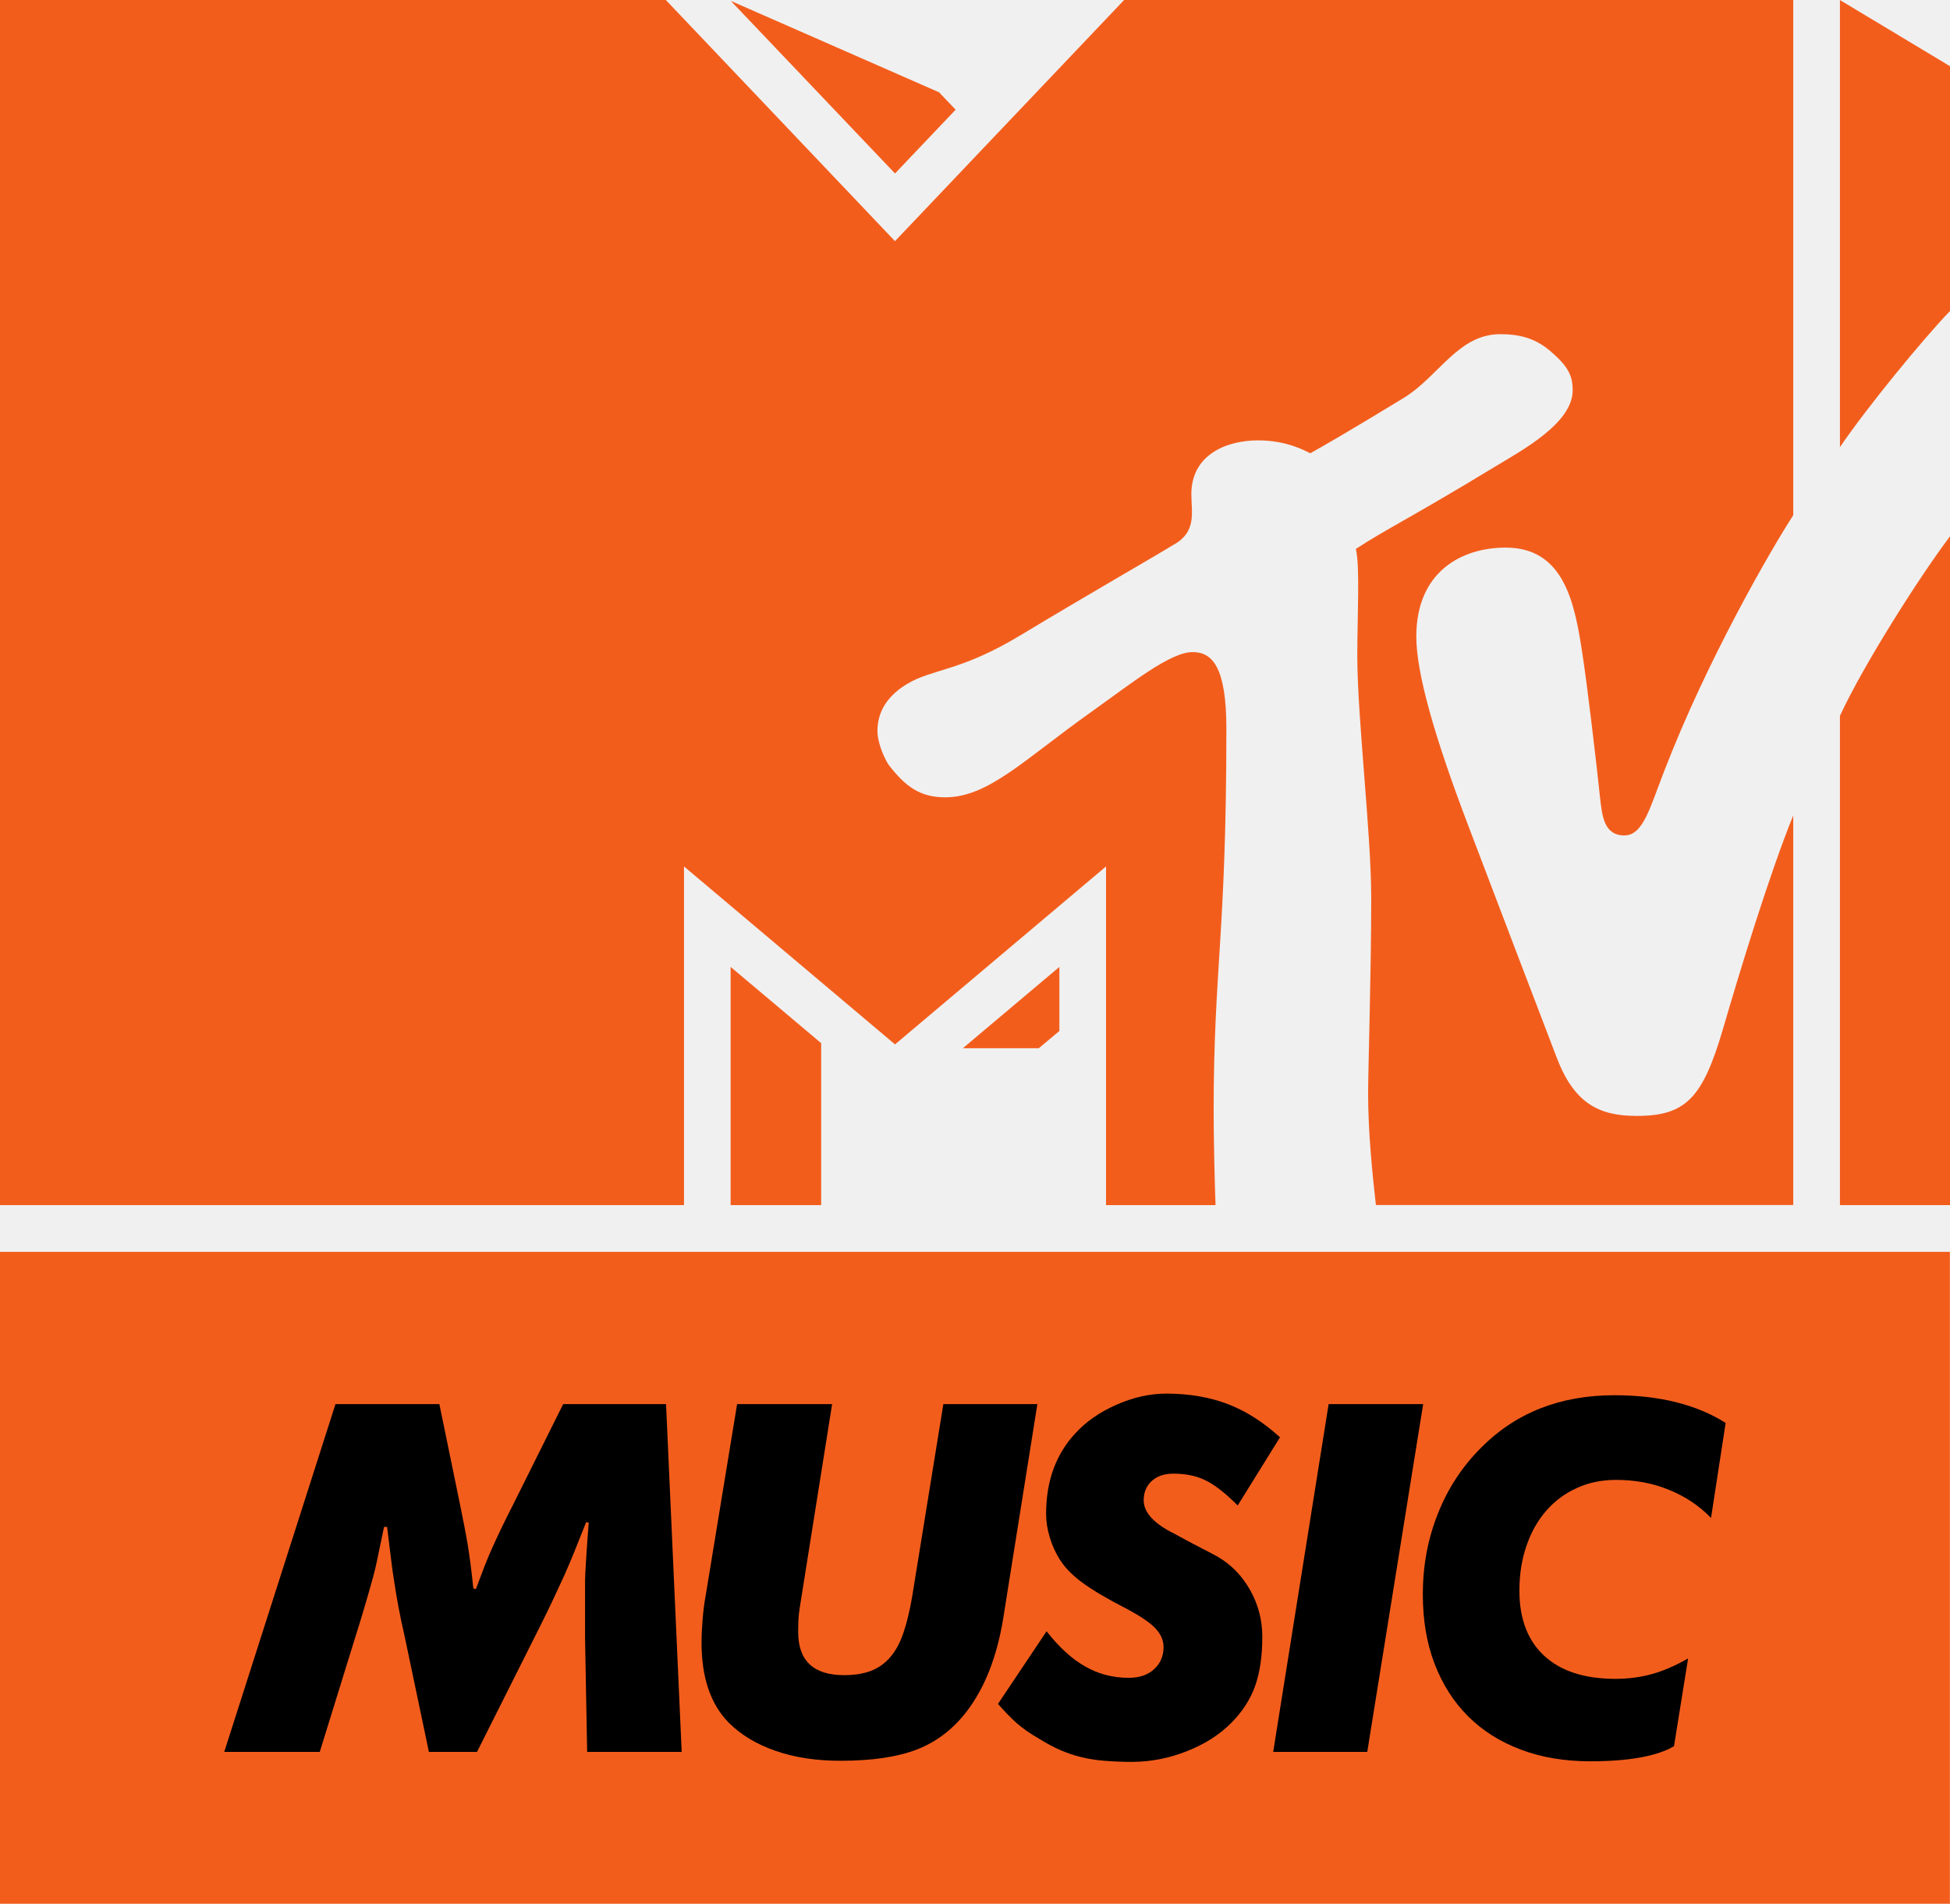
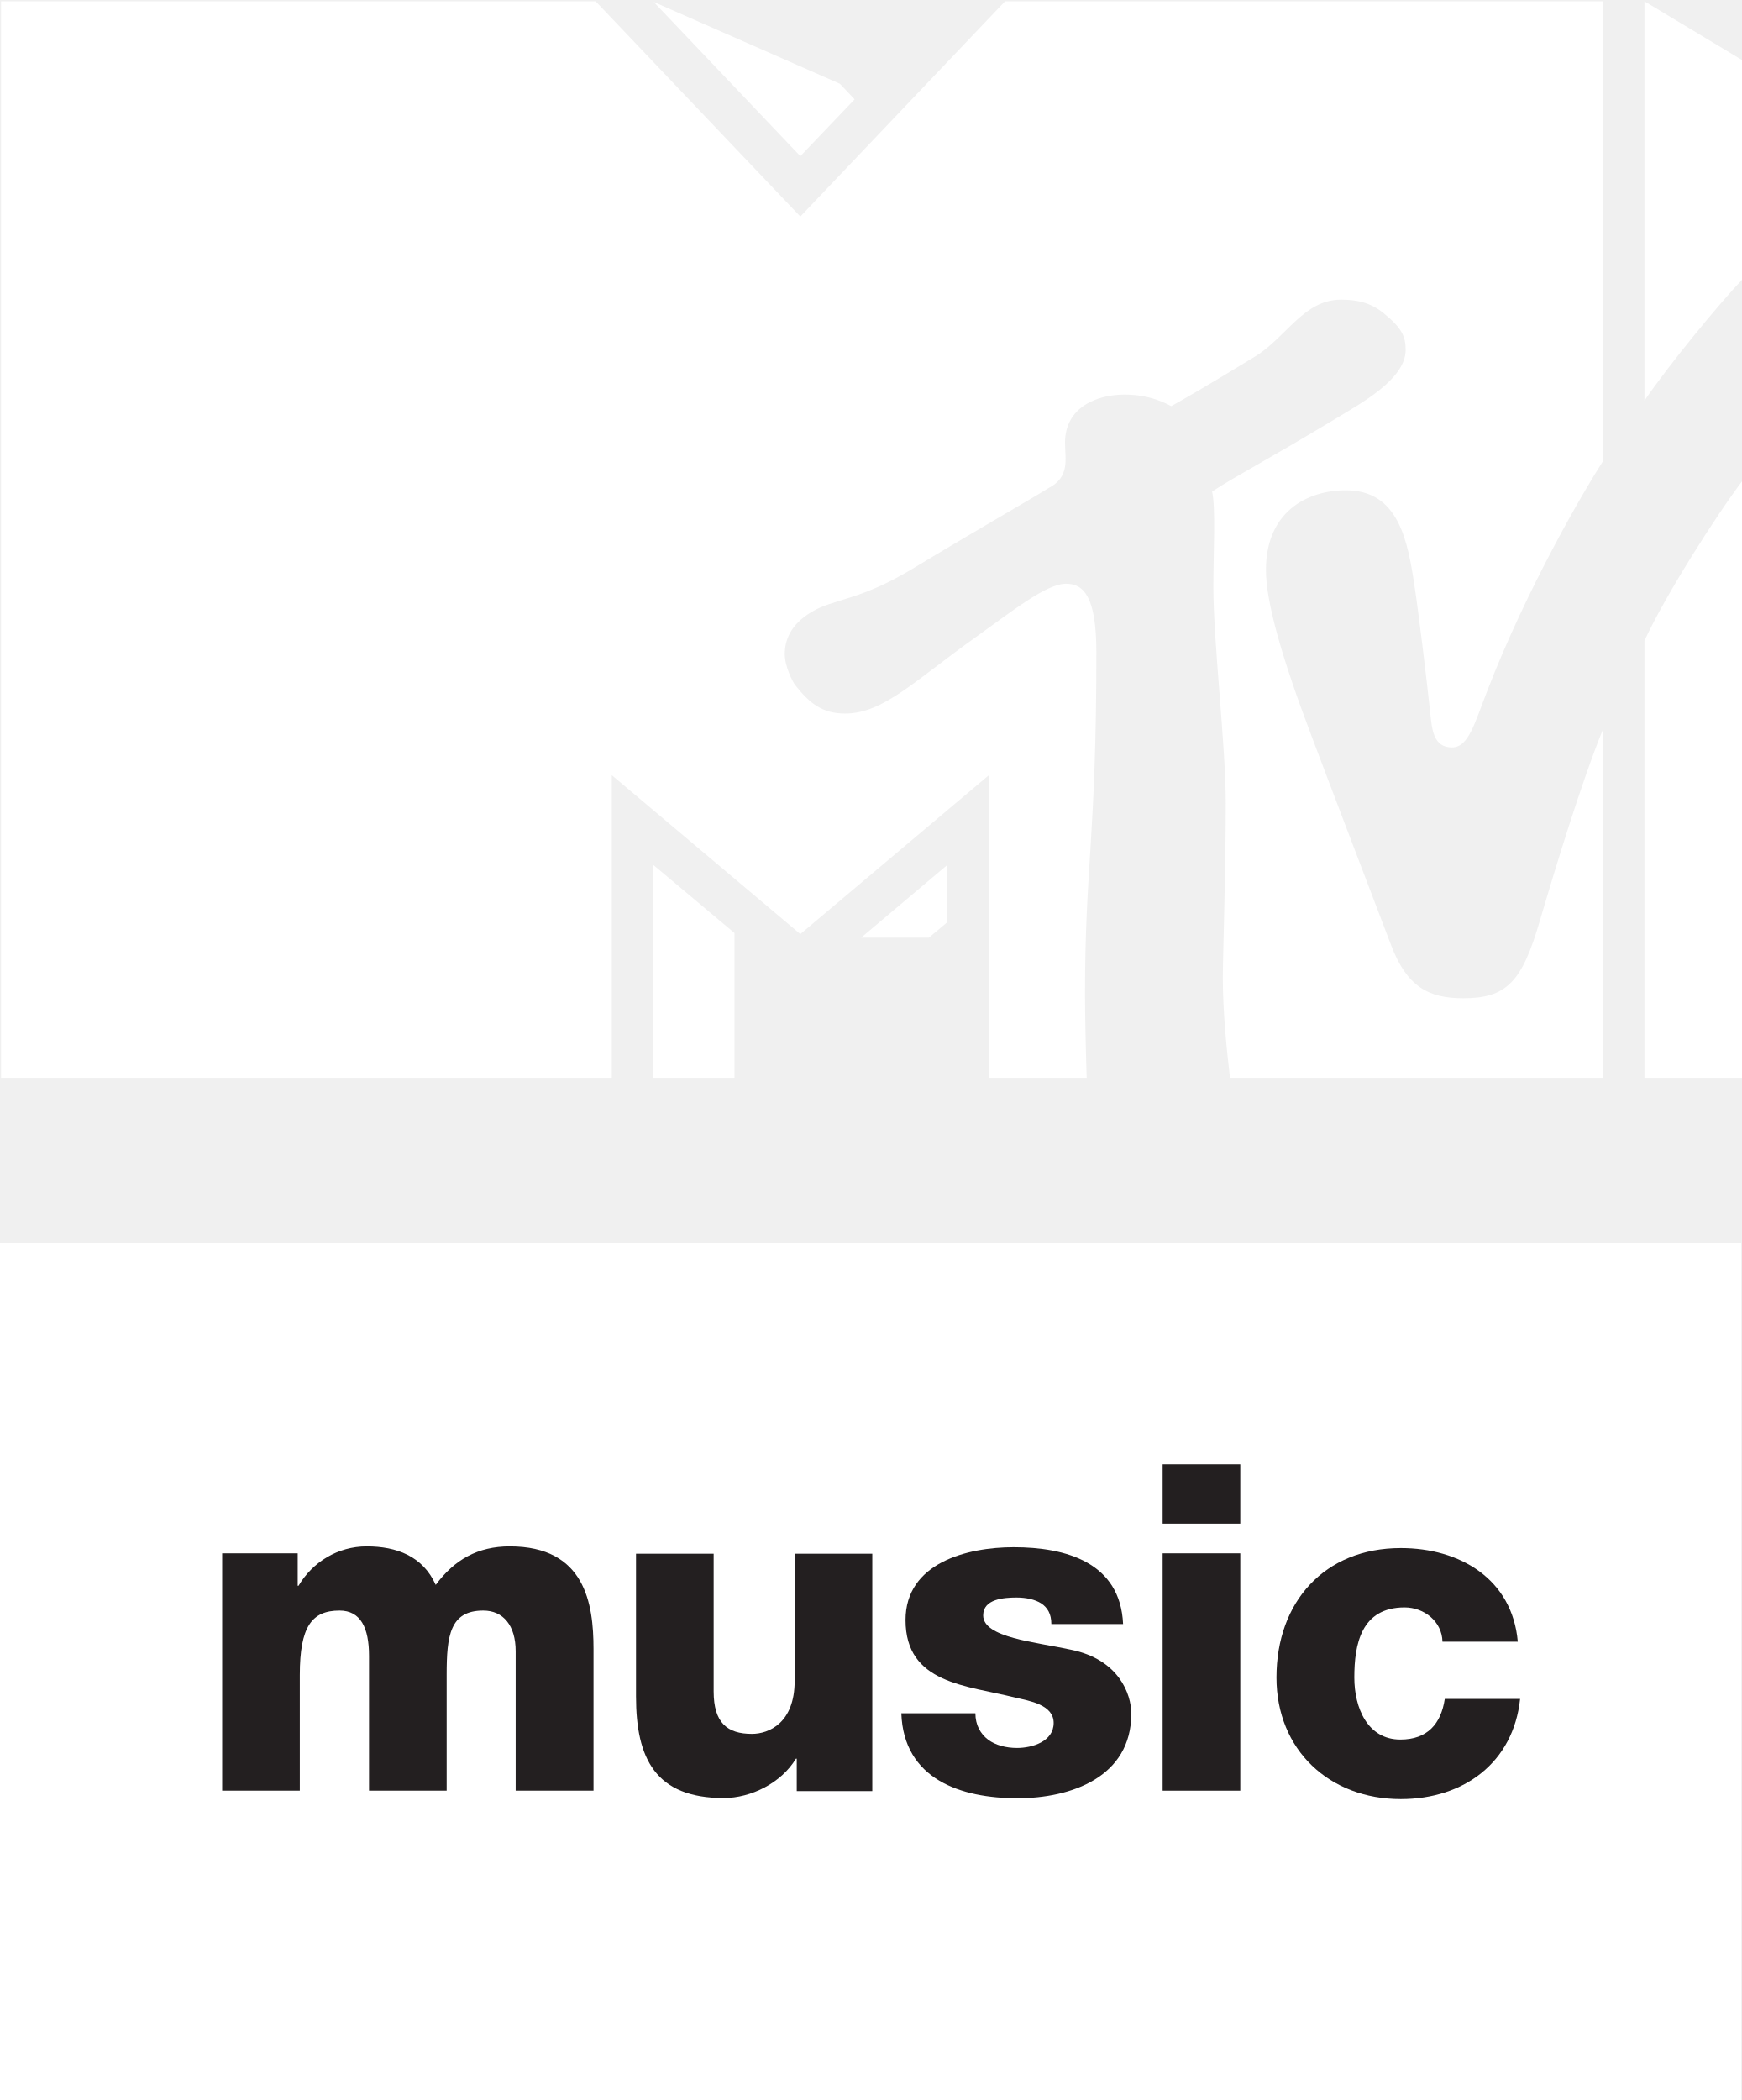
- <svg xmlns="http://www.w3.org/2000/svg" id="svg2" width="609.46" height="595" version="1.1" viewBox="0 0 571.37 557.81">
-   <path id="path6" d="m403.16 353.11c-1.02-8.83-2.29-21.53-2.29-32.71 0-6.94 0.91-34.84 0.91-57.34 0-18.98-4.08-52.7-4.08-71.02 0-11.02 0.82-25.97-0.41-31.22 8.78-5.72 16.48-9.34 40.67-24.03 7.85-4.75 22.85-12.76 22.85-22.4 0-4.28-1.17-7.09-7.24-12.09-4.29-3.419-8.83-4.388-13.98-4.388-12.35 0-17.96 12.348-28.27 18.668-15.81 9.65-24.18 14.44-27.39 16.23-1.33-0.61-6.69-3.78-15.31-3.78-9.03 0-19.54 4.03-19.54 15.77 0 5.35 1.69 11.17-5.46 14.95-4.03 2.55-23.67 13.77-44.59 26.37-17.6 10.66-25.81 9.8-33.26 14.29-6.84 4.13-8.67 9.28-8.67 13.77 0 3.98 2.55 8.98 3.42 10.1 4.74 6.07 8.97 9.34 16.42 9.34 12.66 0 23.11-11.02 42.65-24.9 12.15-8.67 23.32-17.65 29.85-17.65 5.82 0 9.9 4.39 9.9 22.5 0 60.56-3.73 70.15-3.73 112.19 0 7.55 0.31 21.53 0.56 27.34h-32.09v-99.23l-61.83 52.14-61.83-52.14v99.23h-200.42v-353.1h195.1l67.14 70.66 67.14-70.66h196.06v150.96c-6.22 9.59-25.15 42.04-37.9 75.2-4.19 10.81-6.13 18.62-11.59 18.62-6.07 0-6.53-5.92-7.14-11.28-1.22-11.63-3.82-33.31-5.05-41.27-2.29-15.46-5.36-31.78-22.6-31.78-12.81 0-26.17 6.99-26.17 26.07 0 10.81 5.46 29.64 14.84 54.38 3.68 9.75 23.32 61.22 26.18 68.67 5.15 13.68 12.39 17.4 23.56 17.4 14.39 0 19.34-5.26 25.26-25.41 5-17.14 13.52-45.15 20.61-62.65v114.16h-122.3zm168.21-195.97v195.97h-32.25v-143.36c6.89-14.95 23.52-41.07 32.25-52.6m-32.25-26.12v-131.02l32.25 19.386v71.732c-7.96 8.265-24.49 28.422-32.25 39.892m-259.12-98.871-17.75 18.673-48.11-50.56 61.02 26.784 4.85 5.102zm2.14 274.98h22.25l6.02-5.05v-18.77zm-68.06 45.97h26.53v-47.45l-26.53-22.34z" fill="#f35d1c" />
-   <path id="path12" d="m571.34 557.81h-571.34l2.1131e-5 -191.01h571.34v191.01z" fill="#f35d1c" />
-   <path id="path16" d="m98.295 411.42h30.445l5.67 27.55c0.61 3.07 1.13 5.61 1.54 7.64 0.4 2.05 0.75 3.99 1.07 5.82 0.29 1.85 0.58 3.76 0.84 5.73 0.26 1.99 0.52 4.42 0.84 7.29l0.75 0.14c1.04-2.77 1.91-5.03 2.6-6.88 0.73-1.86 1.45-3.59 2.23-5.27 0.76-1.71 1.59-3.5 2.52-5.44s2.08-4.29 3.5-7.04l14.71-29.54h30.15l4.58 101.9h-27.7l-0.61-33.2v-16.99c0-1.12 0.12-3.27 0.32-6.51 0.2-3.18 0.46-6.68 0.75-10.47l-0.75-0.15c-1.33 3.36-2.49 6.25-3.45 8.65-0.98 2.41-1.93 4.66-2.89 6.81-0.98 2.14-2.03 4.39-3.15 6.8-1.13 2.4-2.55 5.35-4.29 8.8l-18.2 36.26h-14.1l-7.03-33.52c-0.81-3.56-1.45-6.59-1.91-9.08-0.46-2.52-0.87-4.89-1.21-7.21-0.38-2.29-0.7-4.66-0.99-7.12-0.32-2.43-0.66-5.44-1.1-9h-0.9c-0.72 3.47-1.33 6.42-1.85 8.86-0.49 2.46-1.04 4.77-1.68 6.97-0.6 2.2-1.27 4.52-1.99 6.95-0.7 2.46-1.62 5.47-2.75 9.03l-10.567 34.12h-27.987z" />
-   <path id="path18" d="m243.82 411.42-9.49 59.67c-0.2 1.13-0.32 2.29-0.38 3.53-0.05 1.22-0.08 2.38-0.08 3.51 0 8.48 4.48 12.7 13.48 12.7 2.96 0 5.5-0.4 7.73-1.21 2.17-0.81 4.05-2.12 5.64-3.91 1.6-1.8 2.9-4.14 3.91-7.03 1.01-2.93 1.88-6.46 2.61-10.65l9.17-56.61h27.55l-10.1 63.35c-1.85 10.91-5.35 19.79-10.56 26.63-3.97 5.2-8.83 8.94-14.53 11.17-5.73 2.23-13.23 3.35-22.49 3.35-7.06 0-13.37-0.95-18.98-2.89-5.62-1.94-10.19-4.69-13.78-8.28-5.3-5.41-7.96-13.2-7.96-23.41 0-2.23 0.12-4.55 0.32-6.95s0.49-4.77 0.93-7.12l9.17-55.85z" />
-   <path id="path20" d="m306.66 477.98c3.68 4.69 7.44 8.13 11.35 10.33 3.85 2.2 8.1 3.3 12.67 3.3 3.19 0 5.68-0.84 7.5-2.55 1.85-1.68 2.75-3.85 2.75-6.48 0-2.05-0.87-3.94-2.58-5.67-1.73-1.74-4.77-3.74-9.06-5.96-5.18-2.67-9.26-5.1-12.21-7.27-2.98-2.2-5.15-4.48-6.6-6.8-1.21-1.94-2.2-4.11-2.89-6.45-0.73-2.35-1.07-4.63-1.07-6.86 0-9.61 2.86-17.46 8.56-23.59 3.16-3.47 7.18-6.25 12.07-8.39 4.92-2.17 9.75-3.25 14.56-3.25 6.71 0 12.73 1.02 18.06 3.07 5.3 2.03 10.39 5.27 15.28 9.73l-12.39 19.97c-3.56-3.59-6.71-6.02-9.4-7.35-2.72-1.34-5.85-1.97-9.41-1.97-2.66 0-4.77 0.69-6.37 2.14-1.56 1.42-2.37 3.33-2.37 5.67 0 3.56 3.01 6.83 9.03 9.81 3.16 1.74 5.85 3.16 8.05 4.29s3.76 1.94 4.66 2.46c3.99 2.34 7.14 5.61 9.49 9.81 2.34 4.19 3.53 8.71 3.53 13.63 0 5.61-0.7 10.39-2.08 14.33-1.39 3.93-3.71 7.55-6.95 10.82-3.39 3.44-7.73 6.25-13 8.33-5.32 2.12-10.73 3.16-16.23 3.16-2.98 0-5.65-0.12-8.02-0.32-2.43-0.2-4.66-0.55-6.74-1.07-2.09-0.49-4.14-1.19-6.14-2.05-1.99-0.87-4.05-1.97-6.19-3.3-2.66-1.54-4.83-3.04-6.51-4.52-1.68-1.47-3.53-3.39-5.59-5.73z" />
-   <path id="path22" d="m389.3 411.42h27.7l-16.38 101.9h-27.56z" />
-   <path id="path24" d="m490.5 511.64c-2.35 1.42-5.62 2.52-9.79 3.3-4.19 0.76-9.08 1.13-14.7 1.13-7.55 0-14.35-1.13-20.43-3.44-6.08-2.29-11.23-5.56-15.46-9.79-4.22-4.22-7.49-9.37-9.78-15.36-2.31-6.02-3.44-12.82-3.44-20.38 0-8.25 1.44-16.09 4.37-23.47 2.89-7.41 7.12-13.83 12.62-19.36 10.18-10.31 23.24-15.46 39.15-15.46 13.17 0 24.03 2.72 32.59 8.11l-4.28 27.84c-3.45-3.56-7.55-6.31-12.3-8.22-4.75-1.97-9.93-2.92-15.54-2.92-4.2 0-7.99 0.78-11.46 2.37-3.48 1.56-6.49 3.79-8.98 6.66-2.48 2.83-4.42 6.25-5.78 10.24-1.39 3.97-2.09 8.37-2.09 13.17 0 8.25 2.43 14.62 7.27 19.1 4.86 4.49 11.8 6.75 20.89 6.75 3.88 0 7.5-0.5 10.86-1.45 3.38-0.96 6.83-2.49 10.41-4.52z" />
+ <svg xmlns="http://www.w3.org/2000/svg" id="svg5866" width="663.65" height="800" version="1.1" viewBox="0 0 175.59 211.67">
+   <defs id="defs5860">
+     <clipPath id="clipPath4430">
+       <path id="path4428" d="m149.2 187.53h15.939v10.938h-15.939z" />
+     </clipPath>
+   </defs>
+   <g id="layer1" transform="translate(-120.57 29.431)">
+     <g id="g7466" transform="matrix(21.209 0 0 -21.209 -3050.9 4168.3)">
+       <g id="g4424">
+         <g id="g4426" clip-path="url(#clipPath4430)">
+           <g id="g4432" transform="translate(155.38 192.8)">
+             <path id="path4434" d="m0 0c-0.015 0.128-0.034 0.312-0.034 0.474 0 0.101 0.014 0.505 0.014 0.831 0 0.275-0.059 0.764-0.059 1.029 0 0.159 0.012 0.376-6e-3 0.452 0.127 0.083 0.239 0.136 0.59 0.348 0.113 0.069 0.33 0.185 0.33 0.325 0 0.062-0.016 0.103-0.105 0.175-0.061 0.05-0.127 0.064-0.202 0.064-0.179 0-0.26-0.18-0.41-0.271-0.229-0.14-0.35-0.209-0.397-0.235-0.019 9e-3 -0.096 0.055-0.222 0.055-0.13 0-0.283-0.059-0.283-0.229 0-0.078 0.025-0.162-0.079-0.216-0.058-0.037-0.343-0.2-0.646-0.383-0.255-0.154-0.374-0.141-0.481-0.206-0.1-0.06-0.126-0.135-0.126-0.2 0-0.058 0.037-0.13 0.049-0.146 0.069-0.088 0.13-0.136 0.238-0.136 0.183 0 0.335 0.16 0.618 0.361 0.176 0.126 0.338 0.256 0.432 0.256 0.085 0 0.144-0.064 0.144-0.326 0-0.878-0.054-1.017-0.054-1.625 0-0.11 5e-3 -0.313 8e-3 -0.397h-0.465v1.438l-0.896-0.755-0.896 0.755v-1.438h-2.903v5.116h2.826l0.973-1.023 0.973 1.023h2.841v-2.187c-0.09-0.139-0.364-0.609-0.549-1.09-0.061-0.156-0.089-0.269-0.168-0.269-0.088 0-0.095 0.085-0.103 0.163-0.018 0.168-0.056 0.483-0.074 0.598-0.033 0.224-0.077 0.461-0.327 0.461-0.185 0-0.38-0.102-0.38-0.379 0-0.156 0.08-0.429 0.216-0.787 0.053-0.142 0.338-0.888 0.379-0.996 0.075-0.198 0.179-0.252 0.342-0.252 0.207 0 0.28 0.077 0.365 0.369 0.073 0.248 0.196 0.653 0.299 0.907v0-1.654zm2.437 2.839v-2.839h-0.467v2.077c0.1 0.217 0.341 0.596 0.467 0.762m-0.467 0.379v1.898l0.467-0.281v-1.039c-0.115-0.12-0.354-0.412-0.467-0.578m-3.754 1.432-0.258-0.27-0.697 0.733 0.885-0.389zm0.031-3.984h0.322l0.087 0.073v0.272zm-0.987-0.666h0.385v0.688l-0.385 0.323z" fill="#fff" />
+           </g>
+           <path id="path4436" d="m157.81 187.94h-8.279v4.074h8.279z" fill="#fff" fill-rule="evenodd" />
+           <g id="g4438" transform="translate(150.59 190.54)">
+             <path id="path4440" d="m0 0h0.359v-0.154h4e-3c0.067 0.113 0.187 0.187 0.324 0.187 0.141 0 0.267-0.046 0.328-0.183 0.089 0.12 0.2 0.183 0.352 0.183 0.358 0 0.398-0.272 0.398-0.487v-0.674h-0.37v0.663c0 0.122-0.059 0.193-0.154 0.193-0.159 0-0.174-0.121-0.174-0.304v-0.552h-0.369v0.641c0 0.133-0.04 0.215-0.14 0.215-0.132 0-0.189-0.076-0.189-0.306v-0.55h-0.369z" fill="#231f20" />
+           </g>
+           <g id="g4442" transform="translate(153.68 189.41)">
+             <path id="path4444" d="m0 0h-0.359v0.154h-4e-3c-0.069-0.115-0.213-0.187-0.343-0.187-0.324 0-0.417 0.187-0.417 0.483v0.678h0.369v-0.654c0-0.15 0.065-0.202 0.182-0.202 0.081 0 0.203 0.052 0.203 0.252v0.604h0.369z" fill="#231f20" />
+           </g>
+           <g id="g4446" transform="translate(154.17 189.78)">
+             <path id="path4448" d="m0 0c0-0.056 0.024-0.098 0.061-0.126 0.035-0.026 0.085-0.039 0.137-0.039 0.071 0 0.174 0.03 0.174 0.119 0 0.087-0.116 0.105-0.181 0.12-0.232 0.059-0.523 0.065-0.523 0.369 0 0.272 0.293 0.346 0.514 0.346 0.248 0 0.507-0.072 0.52-0.365h-0.341c0 0.048-0.018 0.078-0.048 0.098-0.03 0.019-0.072 0.028-0.117 0.028-0.061 0-0.159-7e-3 -0.159-0.085 0-0.106 0.248-0.126 0.417-0.163 0.228-0.046 0.287-0.211 0.287-0.304 0-0.302-0.287-0.402-0.541-0.402-0.267 0-0.541 0.089-0.552 0.404z" fill="#231f20" />
+           </g>
+           <path id="path4450" d="m155.06 190.54h0.369v-1.128h-0.369zm0.369 0.141h-0.369v0.282h0.369z" fill="#231f20" />
+           <g id="g4452" transform="translate(156.39 190.12)">
+             <path id="path4454" d="m0 0c-2e-3 0.096-0.087 0.163-0.18 0.163-0.207 0-0.239-0.176-0.239-0.333 0-0.145 0.063-0.295 0.219-0.295 0.128 0 0.193 0.074 0.211 0.193h0.358c-0.032-0.302-0.267-0.476-0.567-0.476-0.339 0-0.591 0.233-0.591 0.578 0 0.359 0.228 0.615 0.591 0.615 0.281 0 0.53-0.147 0.556-0.445z" fill="#231f20" />
+           </g>
+         </g>
+       </g>
+     </g>
+   </g>
</svg>
